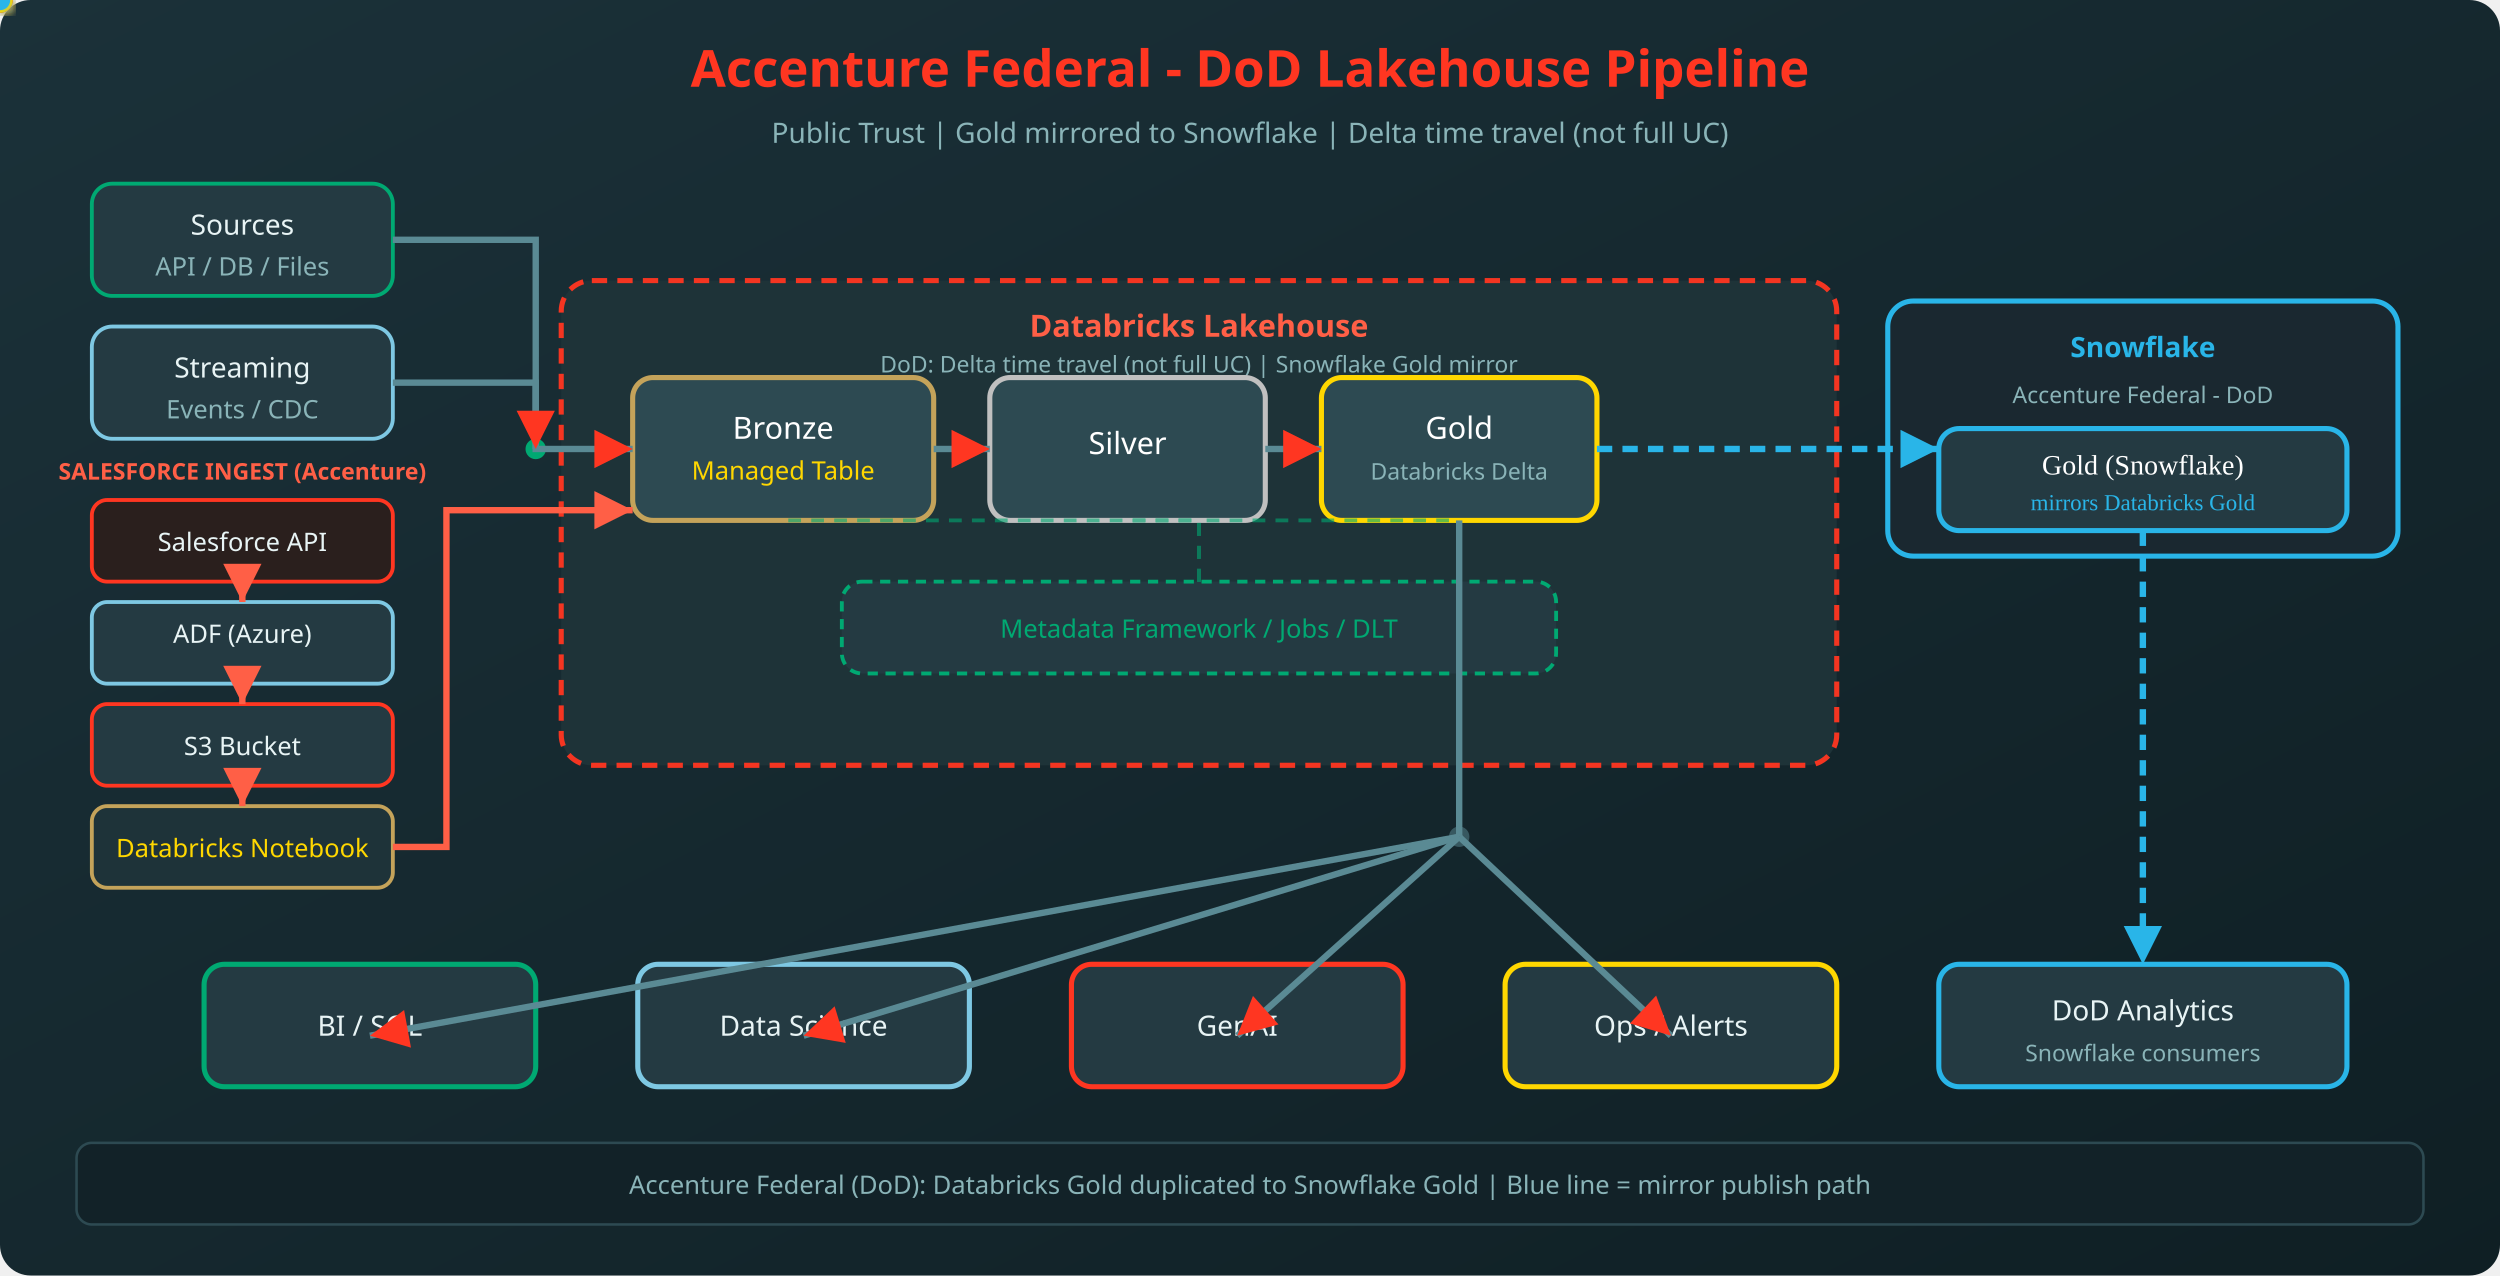
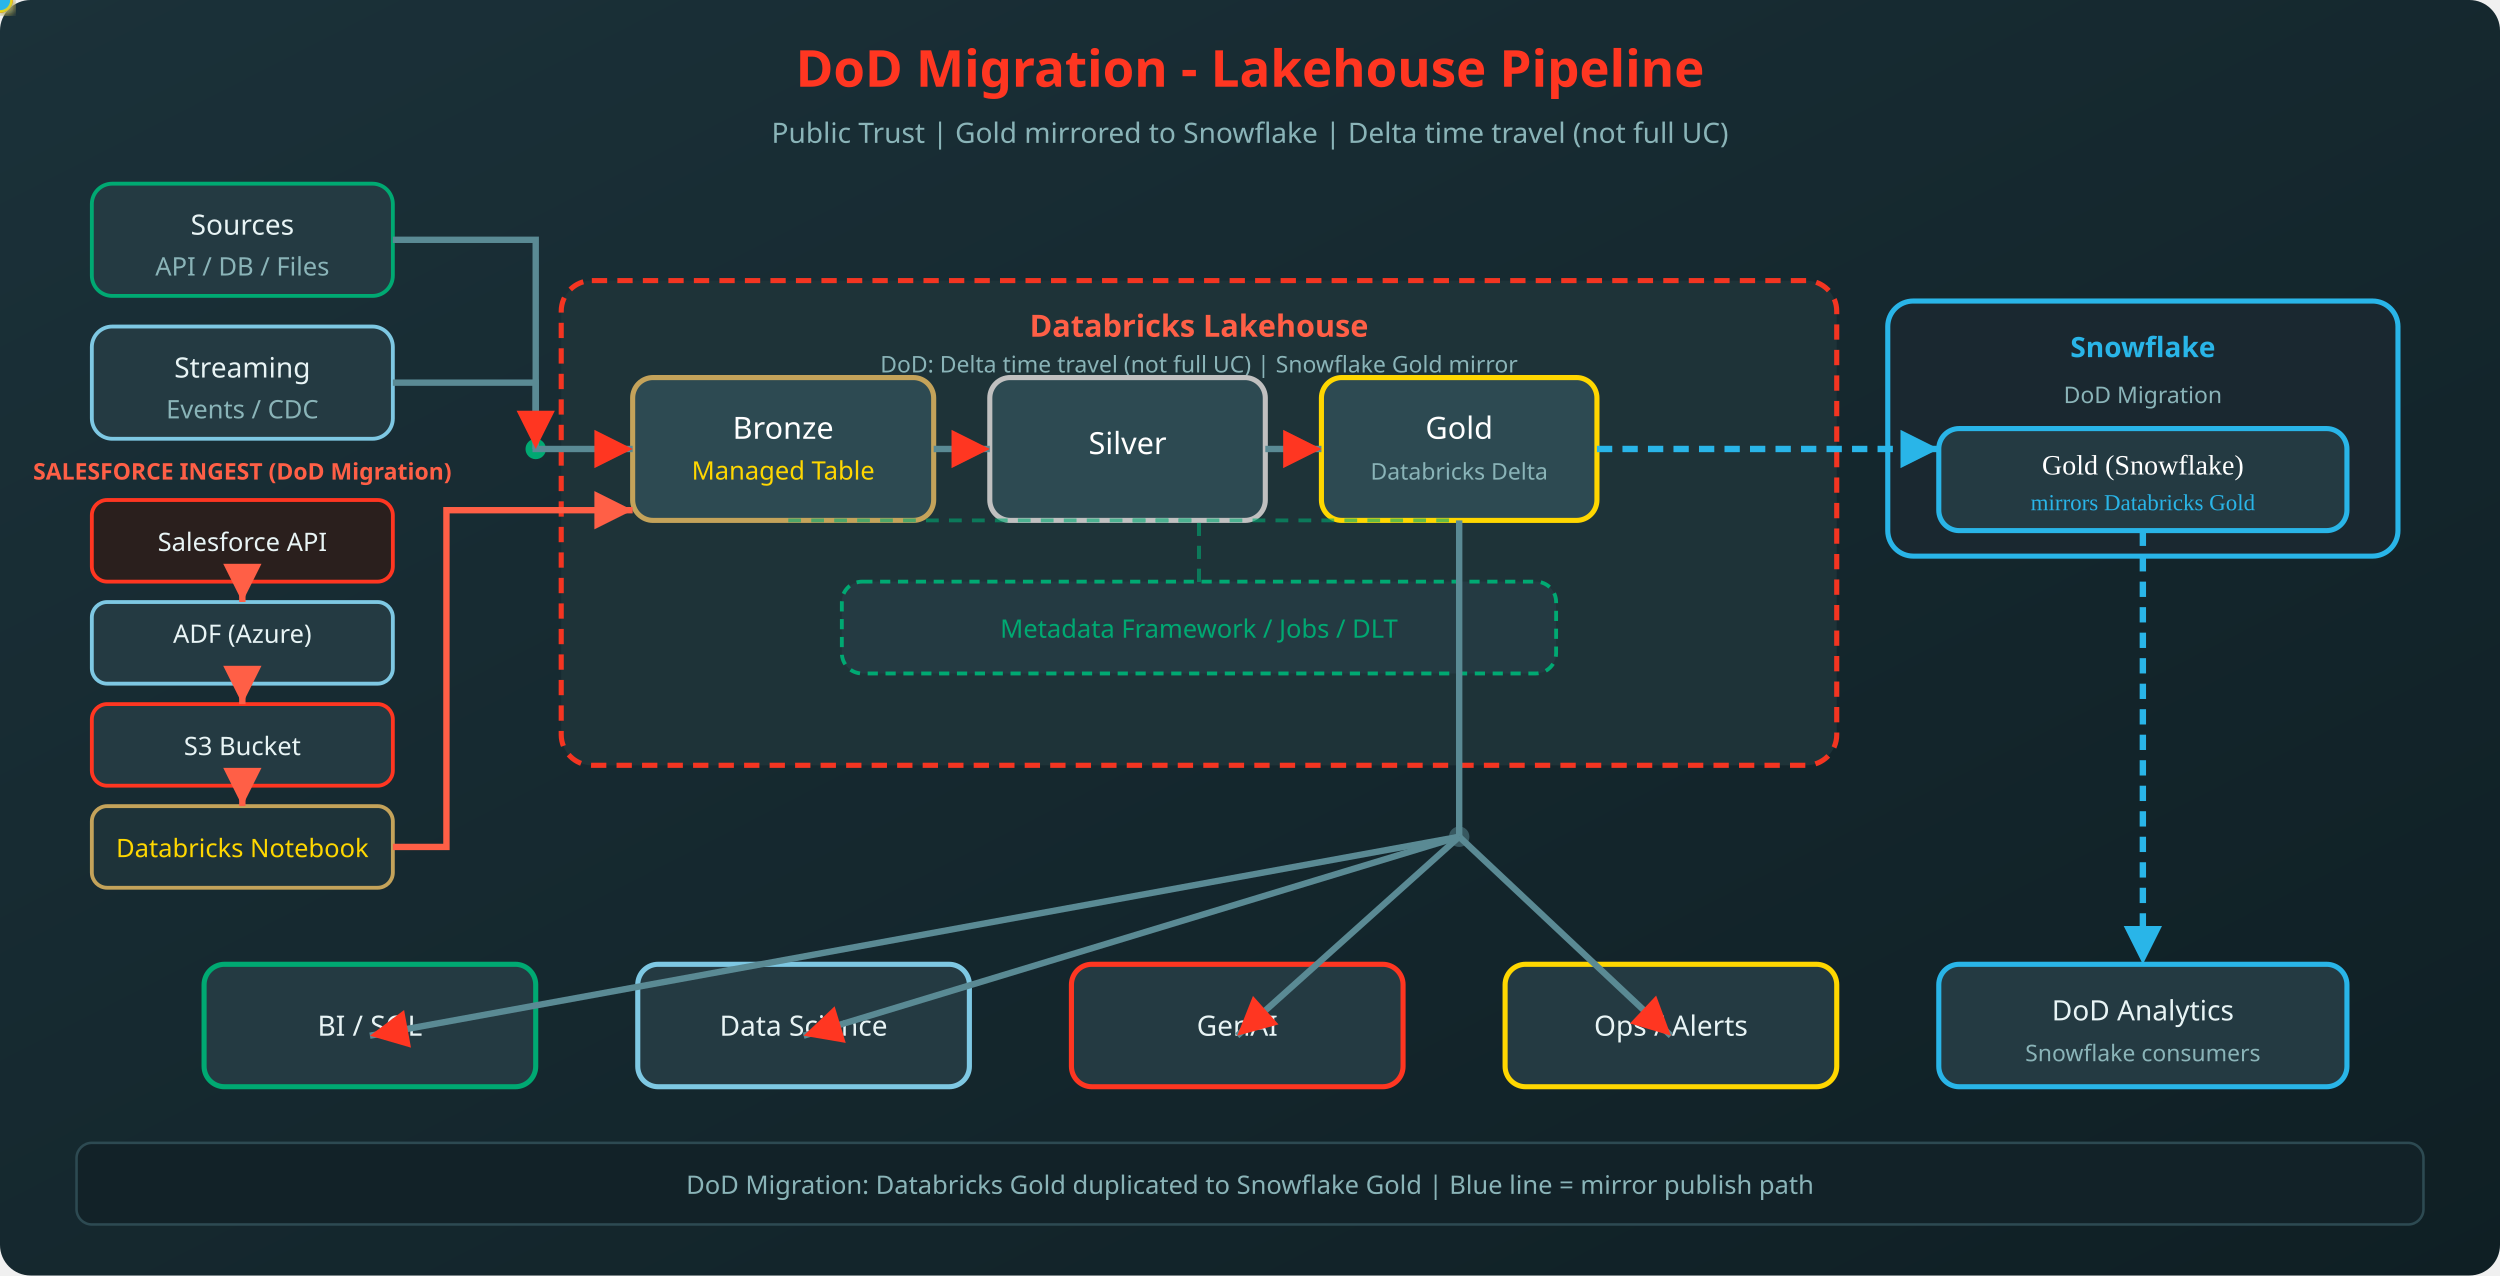
<svg xmlns="http://www.w3.org/2000/svg" viewBox="0 0 980 500" role="img" aria-label="Lakehouse pipeline with Snowflake Gold mirror">
  <defs>
    <linearGradient id="bg" x1="0" y1="0" x2="1" y2="1">
      <stop offset="0%" stop-color="#1B3139" />
      <stop offset="100%" stop-color="#0f1f24" />
    </linearGradient>
    <marker id="arrow" markerWidth="8" markerHeight="8" refX="6" refY="3" orient="auto">
      <path d="M0,0 L6,3 L0,6 Z" fill="#FF3621" />
    </marker>
    <marker id="arrow-red" markerWidth="8" markerHeight="8" refX="6" refY="3" orient="auto">
      <path d="M0,0 L6,3 L0,6 Z" fill="#FF5F46" />
    </marker>
    <marker id="arrow-snow" markerWidth="8" markerHeight="8" refX="6" refY="3" orient="auto">
      <path d="M0,0 L6,3 L0,6 Z" fill="#29B5E8" />
    </marker>
    <filter id="glow">
      <feGaussianBlur stdDeviation="2" result="b" />
      <feMerge>
        <feMergeNode in="b" />
        <feMergeNode in="SourceGraphic" />
      </feMerge>
    </filter>
  </defs>
  <rect width="980" height="500" fill="url(#bg)" rx="12" />
-   <text x="490" y="34" text-anchor="middle" fill="#FF3621" font-family="Segoe UI, sans-serif" font-size="20" font-weight="700">Accenture Federal - DoD Lakehouse Pipeline</text>
+   <text x="490" y="34" text-anchor="middle" fill="#FF3621" font-family="Segoe UI, sans-serif" font-size="20" font-weight="700">DoD Migration - Lakehouse Pipeline</text>
  <text x="490" y="56" text-anchor="middle" fill="#8ab4b8" font-family="Segoe UI, sans-serif" font-size="11">Public Trust | Gold mirrored to Snowflake | Delta time travel (not full UC)</text>
  <g font-family="Segoe UI, sans-serif" font-size="11" fill="#e8f4f5">
    <rect x="36" y="72" width="118" height="44" rx="8" fill="#243a42" stroke="#00A972" stroke-width="1.5" />
    <text x="95" y="92" text-anchor="middle">Sources</text>
    <text x="95" y="108" text-anchor="middle" fill="#8ab4b8" font-size="10">API / DB / Files</text>
    <rect x="36" y="128" width="118" height="44" rx="8" fill="#243a42" stroke="#7ec8e3" stroke-width="1.5" />
    <text x="95" y="148" text-anchor="middle">Streaming</text>
    <text x="95" y="164" text-anchor="middle" fill="#8ab4b8" font-size="10">Events / CDC</text>
-     <text x="95" y="188" text-anchor="middle" fill="#FF5F46" font-size="9" font-weight="600">SALESFORCE INGEST (Accenture)</text>
+     <text x="95" y="188" text-anchor="middle" fill="#FF5F46" font-size="9" font-weight="600">SALESFORCE INGEST (DoD Migration)</text>
    <rect x="36" y="196" width="118" height="32" rx="6" fill="#2a1f1d" stroke="#FF3621" stroke-width="1.5" />
    <text x="95" y="216" text-anchor="middle" font-size="10">Salesforce API</text>
    <rect x="36" y="236" width="118" height="32" rx="6" fill="#243a42" stroke="#7ec8e3" stroke-width="1.5" />
    <text x="95" y="252" text-anchor="middle" font-size="10">ADF (Azure)</text>
    <rect x="36" y="276" width="118" height="32" rx="6" fill="#243a42" stroke="#FF3621" stroke-width="1.5" />
    <text x="95" y="296" text-anchor="middle" font-size="10">S3 Bucket</text>
    <rect x="36" y="316" width="118" height="32" rx="6" fill="#1e3339" stroke="#c4a35a" stroke-width="1.5" />
    <text x="95" y="336" text-anchor="middle" fill="#ffd700" font-size="10">Databricks Notebook</text>
  </g>
  <line x1="210" y1="94" x2="210" y2="176" stroke="#3d5a62" stroke-width="2" stroke-dasharray="4 3" />
  <circle cx="210" cy="176" r="4" fill="#00A972" />
  <rect x="220" y="110" width="500" height="190" rx="12" fill="#1e3339" stroke="#FF3621" stroke-width="2" stroke-dasharray="6 4" opacity="0.95" />
  <text x="470" y="132" text-anchor="middle" fill="#FF5F46" font-family="Segoe UI, sans-serif" font-size="12" font-weight="600">Databricks Lakehouse</text>
  <text x="470" y="146" text-anchor="middle" fill="#8ab4b8" font-family="Segoe UI, sans-serif" font-size="9">DoD: Delta time travel (not full UC) | Snowflake Gold mirror</text>
  <g font-family="Segoe UI, sans-serif" font-size="12" fill="#fff">
    <rect x="248" y="148" width="118" height="56" rx="8" fill="#2d4a52" stroke="#c4a35a" stroke-width="2" />
    <text x="307" y="172" text-anchor="middle">Bronze</text>
    <text x="307" y="188" text-anchor="middle" fill="#ffd700" font-size="10">Managed Table</text>
    <rect x="388" y="148" width="108" height="56" rx="8" fill="#2d4a52" stroke="#c0c0c0" stroke-width="2" />
    <text x="442" y="178" text-anchor="middle">Silver</text>
    <rect x="518" y="148" width="108" height="56" rx="8" fill="#2d4a52" stroke="#ffd700" stroke-width="2" />
    <text x="572" y="172" text-anchor="middle">Gold</text>
    <text x="572" y="188" text-anchor="middle" fill="#8ab4b8" font-size="9">Databricks Delta</text>
  </g>
  <rect x="330" y="228" width="280" height="36" rx="8" fill="#243a42" stroke="#00A972" stroke-width="1.5" stroke-dasharray="4 3" />
  <text x="470" y="250" text-anchor="middle" fill="#00A972" font-family="Segoe UI, sans-serif" font-size="10">Metadata Framework / Jobs / DLT</text>
  <rect x="740" y="118" width="200" height="100" rx="10" fill="#1a2830" stroke="#29B5E8" stroke-width="2" />
  <text x="840" y="140" text-anchor="middle" fill="#29B5E8" font-family="Segoe UI, sans-serif" font-size="11" font-weight="600">Snowflake</text>
-   <text x="840" y="158" text-anchor="middle" fill="#8ab4b8" font-family="Segoe UI, sans-serif" font-size="9">Accenture Federal - DoD</text>
+   <text x="840" y="158" text-anchor="middle" fill="#8ab4b8" font-family="Segoe UI, sans-serif" font-size="9">DoD Migration</text>
  <rect x="760" y="168" width="160" height="40" rx="8" fill="#243a42" stroke="#29B5E8" stroke-width="2" />
  <text x="840" y="186" text-anchor="middle" fill="#fff" font-size="11">Gold (Snowflake)</text>
  <text x="840" y="200" text-anchor="middle" fill="#29B5E8" font-size="9">mirrors Databricks Gold</text>
  <g font-family="Segoe UI, sans-serif" font-size="11" fill="#e8f4f5">
    <rect x="80" y="378" width="130" height="48" rx="8" fill="#243a42" stroke="#00A972" stroke-width="2" />
    <text x="145" y="406" text-anchor="middle">BI / SQL</text>
    <rect x="250" y="378" width="130" height="48" rx="8" fill="#243a42" stroke="#7ec8e3" stroke-width="2" />
    <text x="315" y="406" text-anchor="middle">Data Science</text>
    <rect x="420" y="378" width="130" height="48" rx="8" fill="#243a42" stroke="#FF3621" stroke-width="2" />
    <text x="485" y="406" text-anchor="middle">GenAI</text>
    <rect x="590" y="378" width="130" height="48" rx="8" fill="#243a42" stroke="#ffd700" stroke-width="2" />
    <text x="655" y="406" text-anchor="middle">Ops / Alerts</text>
    <rect x="760" y="378" width="160" height="48" rx="8" fill="#243a42" stroke="#29B5E8" stroke-width="2" />
    <text x="840" y="400" text-anchor="middle">DoD Analytics</text>
    <text x="840" y="416" text-anchor="middle" fill="#8ab4b8" font-size="9">Snowflake consumers</text>
  </g>
  <g stroke="#5a8a94" stroke-width="2.5" fill="none" marker-end="url(#arrow)">
    <path d="M154,94 L210,94 L210,176 L248,176" />
    <path d="M154,150 L210,150 L210,176" />
    <path d="M366,176 L388,176" />
    <path d="M496,176 L518,176" />
    <path d="M572,328 L145,406" />
    <path d="M572,328 L315,406" />
    <path d="M572,328 L485,406" />
    <path d="M572,328 L655,406" />
  </g>
  <path d="M572,204 L572,328" stroke="#5a8a94" stroke-width="2.5" fill="none" />
  <g stroke="#29B5E8" stroke-width="2.5" fill="none" stroke-dasharray="6 4" marker-end="url(#arrow-snow)">
    <path d="M626,176 L760,176" />
    <path d="M840,208 L840,378" />
  </g>
  <g stroke="#FF5F46" stroke-width="2.5" fill="none" marker-end="url(#arrow-red)">
    <path d="M95,228 L95,236" />
    <path d="M95,268 L95,276" />
    <path d="M95,308 L95,316" />
    <path d="M154,332 L175,332 L175,200 L248,200" />
  </g>
  <g stroke="#00A972" stroke-width="1.5" fill="none" stroke-dasharray="5 4" opacity="0.6">
    <path d="M470,228 L470,204 L442,204" />
    <path d="M470,228 L470,204 L307,204" />
    <path d="M470,228 L470,204 L572,204" />
  </g>
  <circle cx="572" cy="328" r="4" fill="#5a8a94" opacity="0.5" />
  <circle r="5" fill="#00A972" filter="url(#glow)">
    <animateMotion dur="5.5s" repeatCount="indefinite" path="M154,94 L210,94 L210,176 L248,176 L366,176 L388,176 L496,176 L518,176 L572,176 L572,204 L572,328 L145,406" />
  </circle>
  <circle r="5" fill="#7ec8e3" filter="url(#glow)">
    <animateMotion dur="5.5s" repeatCount="indefinite" begin="0.7s" path="M154,150 L210,150 L210,176 L248,176 L366,176 L388,176 L496,176 L518,176 L572,176 L572,204 L572,328 L315,406" />
  </circle>
  <circle r="5" fill="#FF3621" filter="url(#glow)">
    <animateMotion dur="7s" repeatCount="indefinite" begin="1.3s" path="M95,212 L95,252 L95,292 L95,332 L154,332 L175,332 L175,200 L248,200 L248,176 L366,176 L388,176 L496,176 L518,176 L572,176 L572,204 L572,328 L485,406" />
  </circle>
  <circle r="5" fill="#ffd700" filter="url(#glow)">
    <animateMotion dur="3.5s" repeatCount="indefinite" begin="2s" path="M572,176 L572,328 L655,406" />
  </circle>
  <circle r="4" fill="#29B5E8" filter="url(#glow)">
    <animateMotion dur="3s" repeatCount="indefinite" begin="0.5s" path="M626,176 L760,176 L840,188 L840,378" />
  </circle>
  <g font-family="Segoe UI, sans-serif" font-size="10" fill="#8ab4b8">
    <rect x="30" y="448" width="920" height="32" rx="6" fill="#122228" stroke="#2d4a52" />
    <text x="490" y="468" text-anchor="middle">
-       Accenture Federal (DoD): Databricks Gold duplicated to Snowflake Gold | Blue line = mirror publish path
+       DoD Migration: Databricks Gold duplicated to Snowflake Gold | Blue line = mirror publish path
    </text>
  </g>
</svg>
